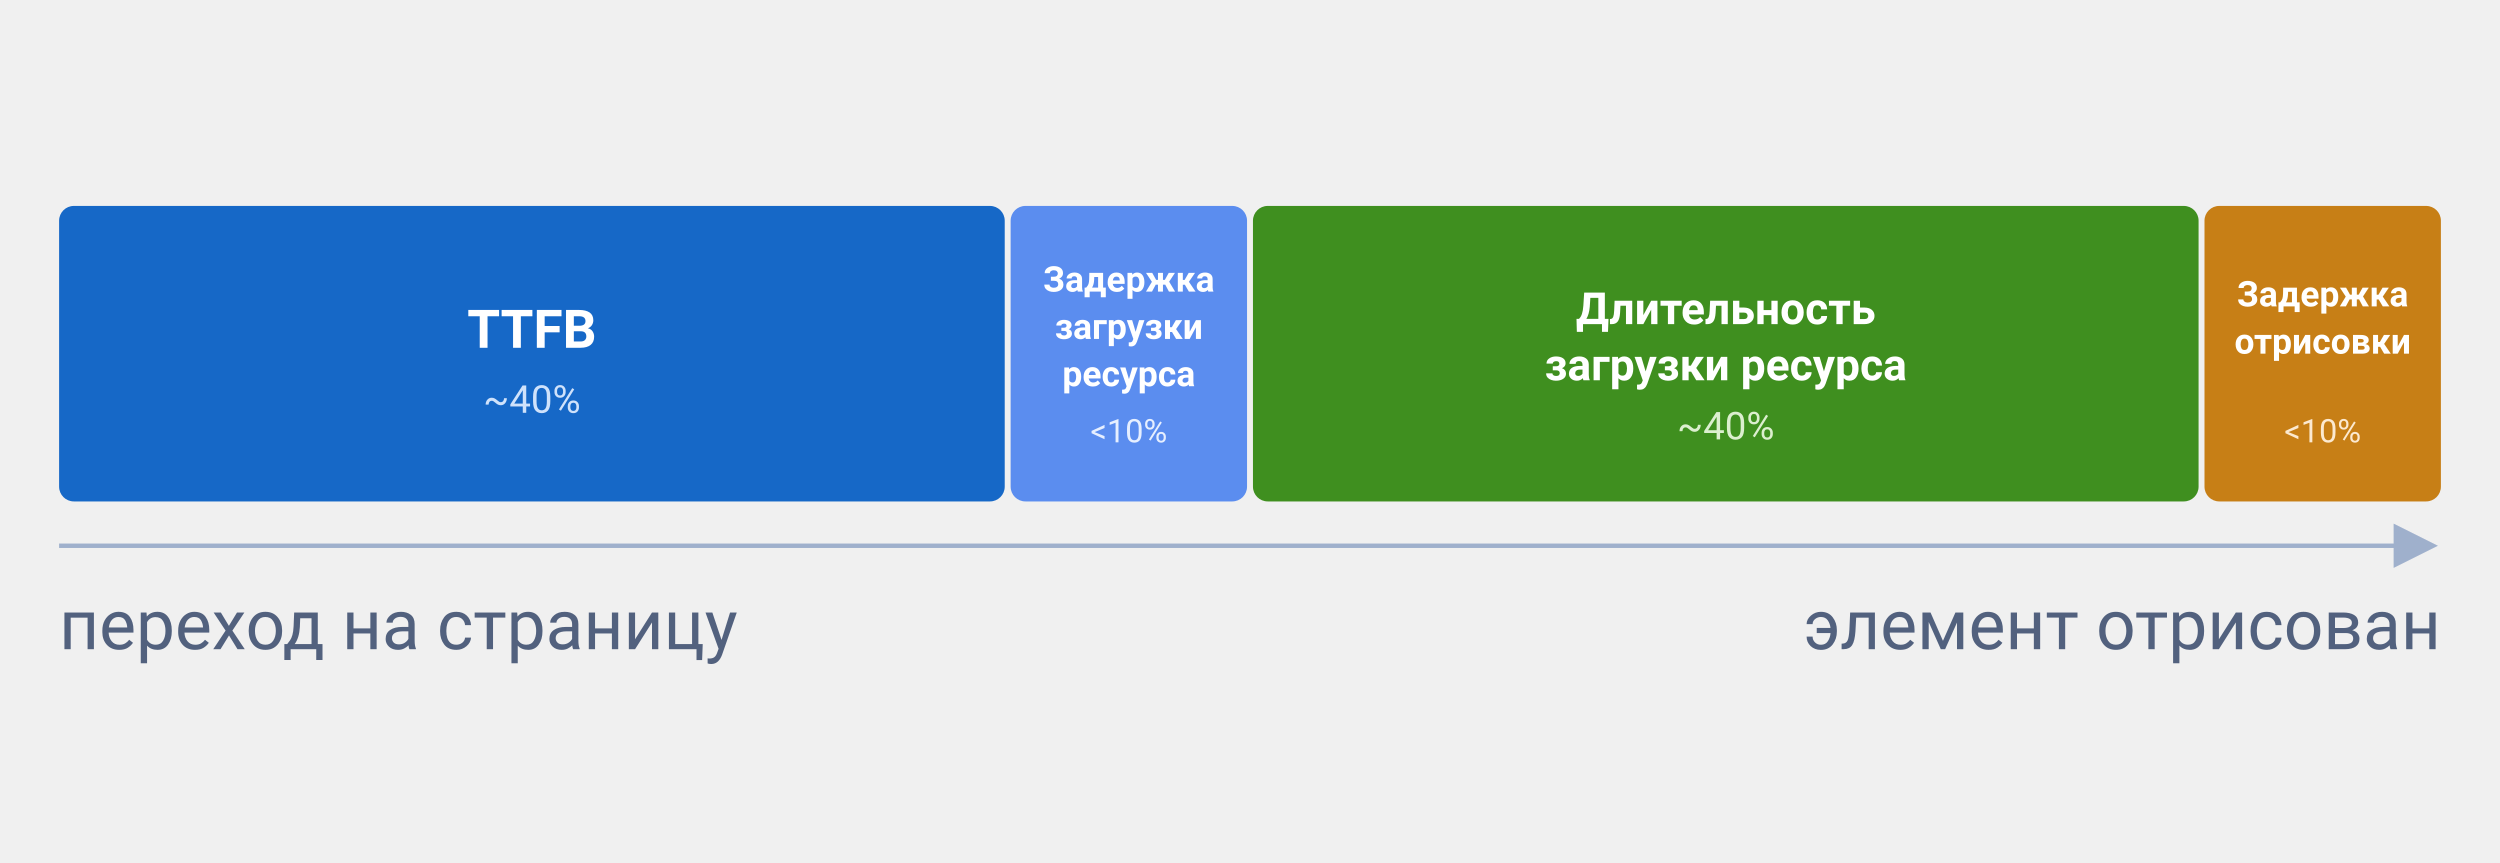
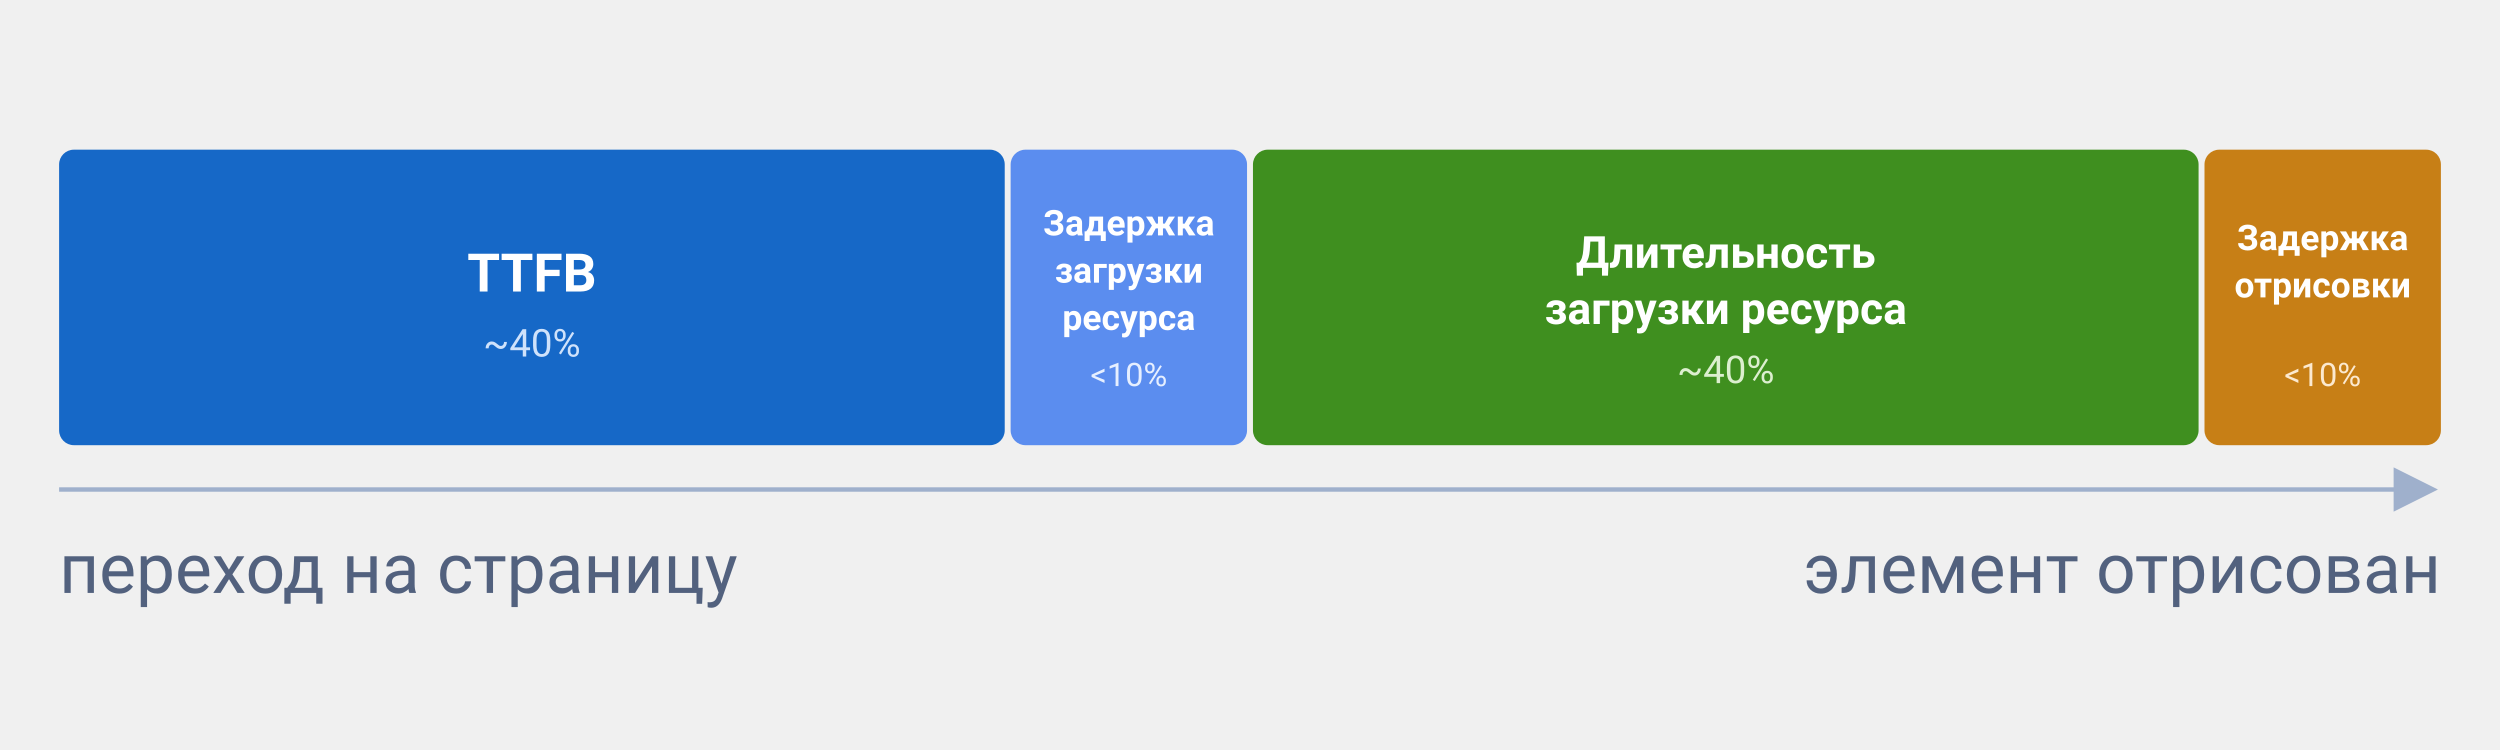
- <svg xmlns="http://www.w3.org/2000/svg" width="1000" height="345" viewBox="0 0 1692 345" font-family="-apple-system, 'Segoe UI', Roboto, sans-serif">
+ <svg xmlns="http://www.w3.org/2000/svg" width="1000" height="300" viewBox="0 0 1692 345" font-family="-apple-system, 'Segoe UI', Roboto, sans-serif">
  <defs>
    <marker id="lcp-arrow" viewBox="0 0 10 10" refX="8" refY="5" markerWidth="10" markerHeight="10" orient="auto-start-reverse">
      <path d="M0 0 L10 5 L0 10 Z" fill="#9fb0cc" />
    </marker>
  </defs>
  <g transform="translate(40,20)">
    <rect x="0" y="0" width="640" height="200" rx="10" fill="#1668c7" />
    <text x="320" y="96" fill="#fff" font-size="36" font-weight="700" text-anchor="middle">TTFB</text>
    <text x="320" y="140" fill="#cfe2fb" font-size="26" text-anchor="middle">~40%</text>
    <rect x="644" y="0" width="160" height="200" rx="10" fill="#5b8def" />
    <text x="724" y="58" fill="#fff" font-size="24" font-weight="700" text-anchor="middle">Задержка</text>
    <text x="724" y="90" fill="#fff" font-size="24" font-weight="700" text-anchor="middle">загрузки</text>
    <text x="724" y="122" fill="#fff" font-size="24" font-weight="700" text-anchor="middle">ресурса</text>
    <text x="724" y="160" fill="#e6efff" font-size="22" text-anchor="middle">&lt;10%</text>
    <rect x="808" y="0" width="640" height="200" rx="10" fill="#3f8f1f" />
    <text x="1128" y="80" fill="#fff" font-size="30" font-weight="700" text-anchor="middle">Длительность</text>
    <text x="1128" y="118" fill="#fff" font-size="30" font-weight="700" text-anchor="middle">загрузки ресурса</text>
    <text x="1128" y="158" fill="#dcefcf" font-size="26" text-anchor="middle">~40%</text>
    <rect x="1452" y="0" width="160" height="200" rx="10" fill="#c77f16" />
    <text x="1532" y="68" fill="#fff" font-size="24" font-weight="700" text-anchor="middle">Задержка</text>
    <text x="1532" y="100" fill="#fff" font-size="24" font-weight="700" text-anchor="middle">отрисовки</text>
    <text x="1532" y="160" fill="#fce9cf" font-size="22" text-anchor="middle">&lt;10%</text>
    <line x1="0" y1="230" x2="1604" y2="230" stroke="#9fb0cc" stroke-width="3" marker-end="url(#lcp-arrow)" />
    <text x="0" y="300" fill="#52617e" font-size="47">переход на страницу</text>
    <text x="1612" y="300" fill="#52617e" font-size="47" text-anchor="end">элемент отрисован</text>
  </g>
</svg>
